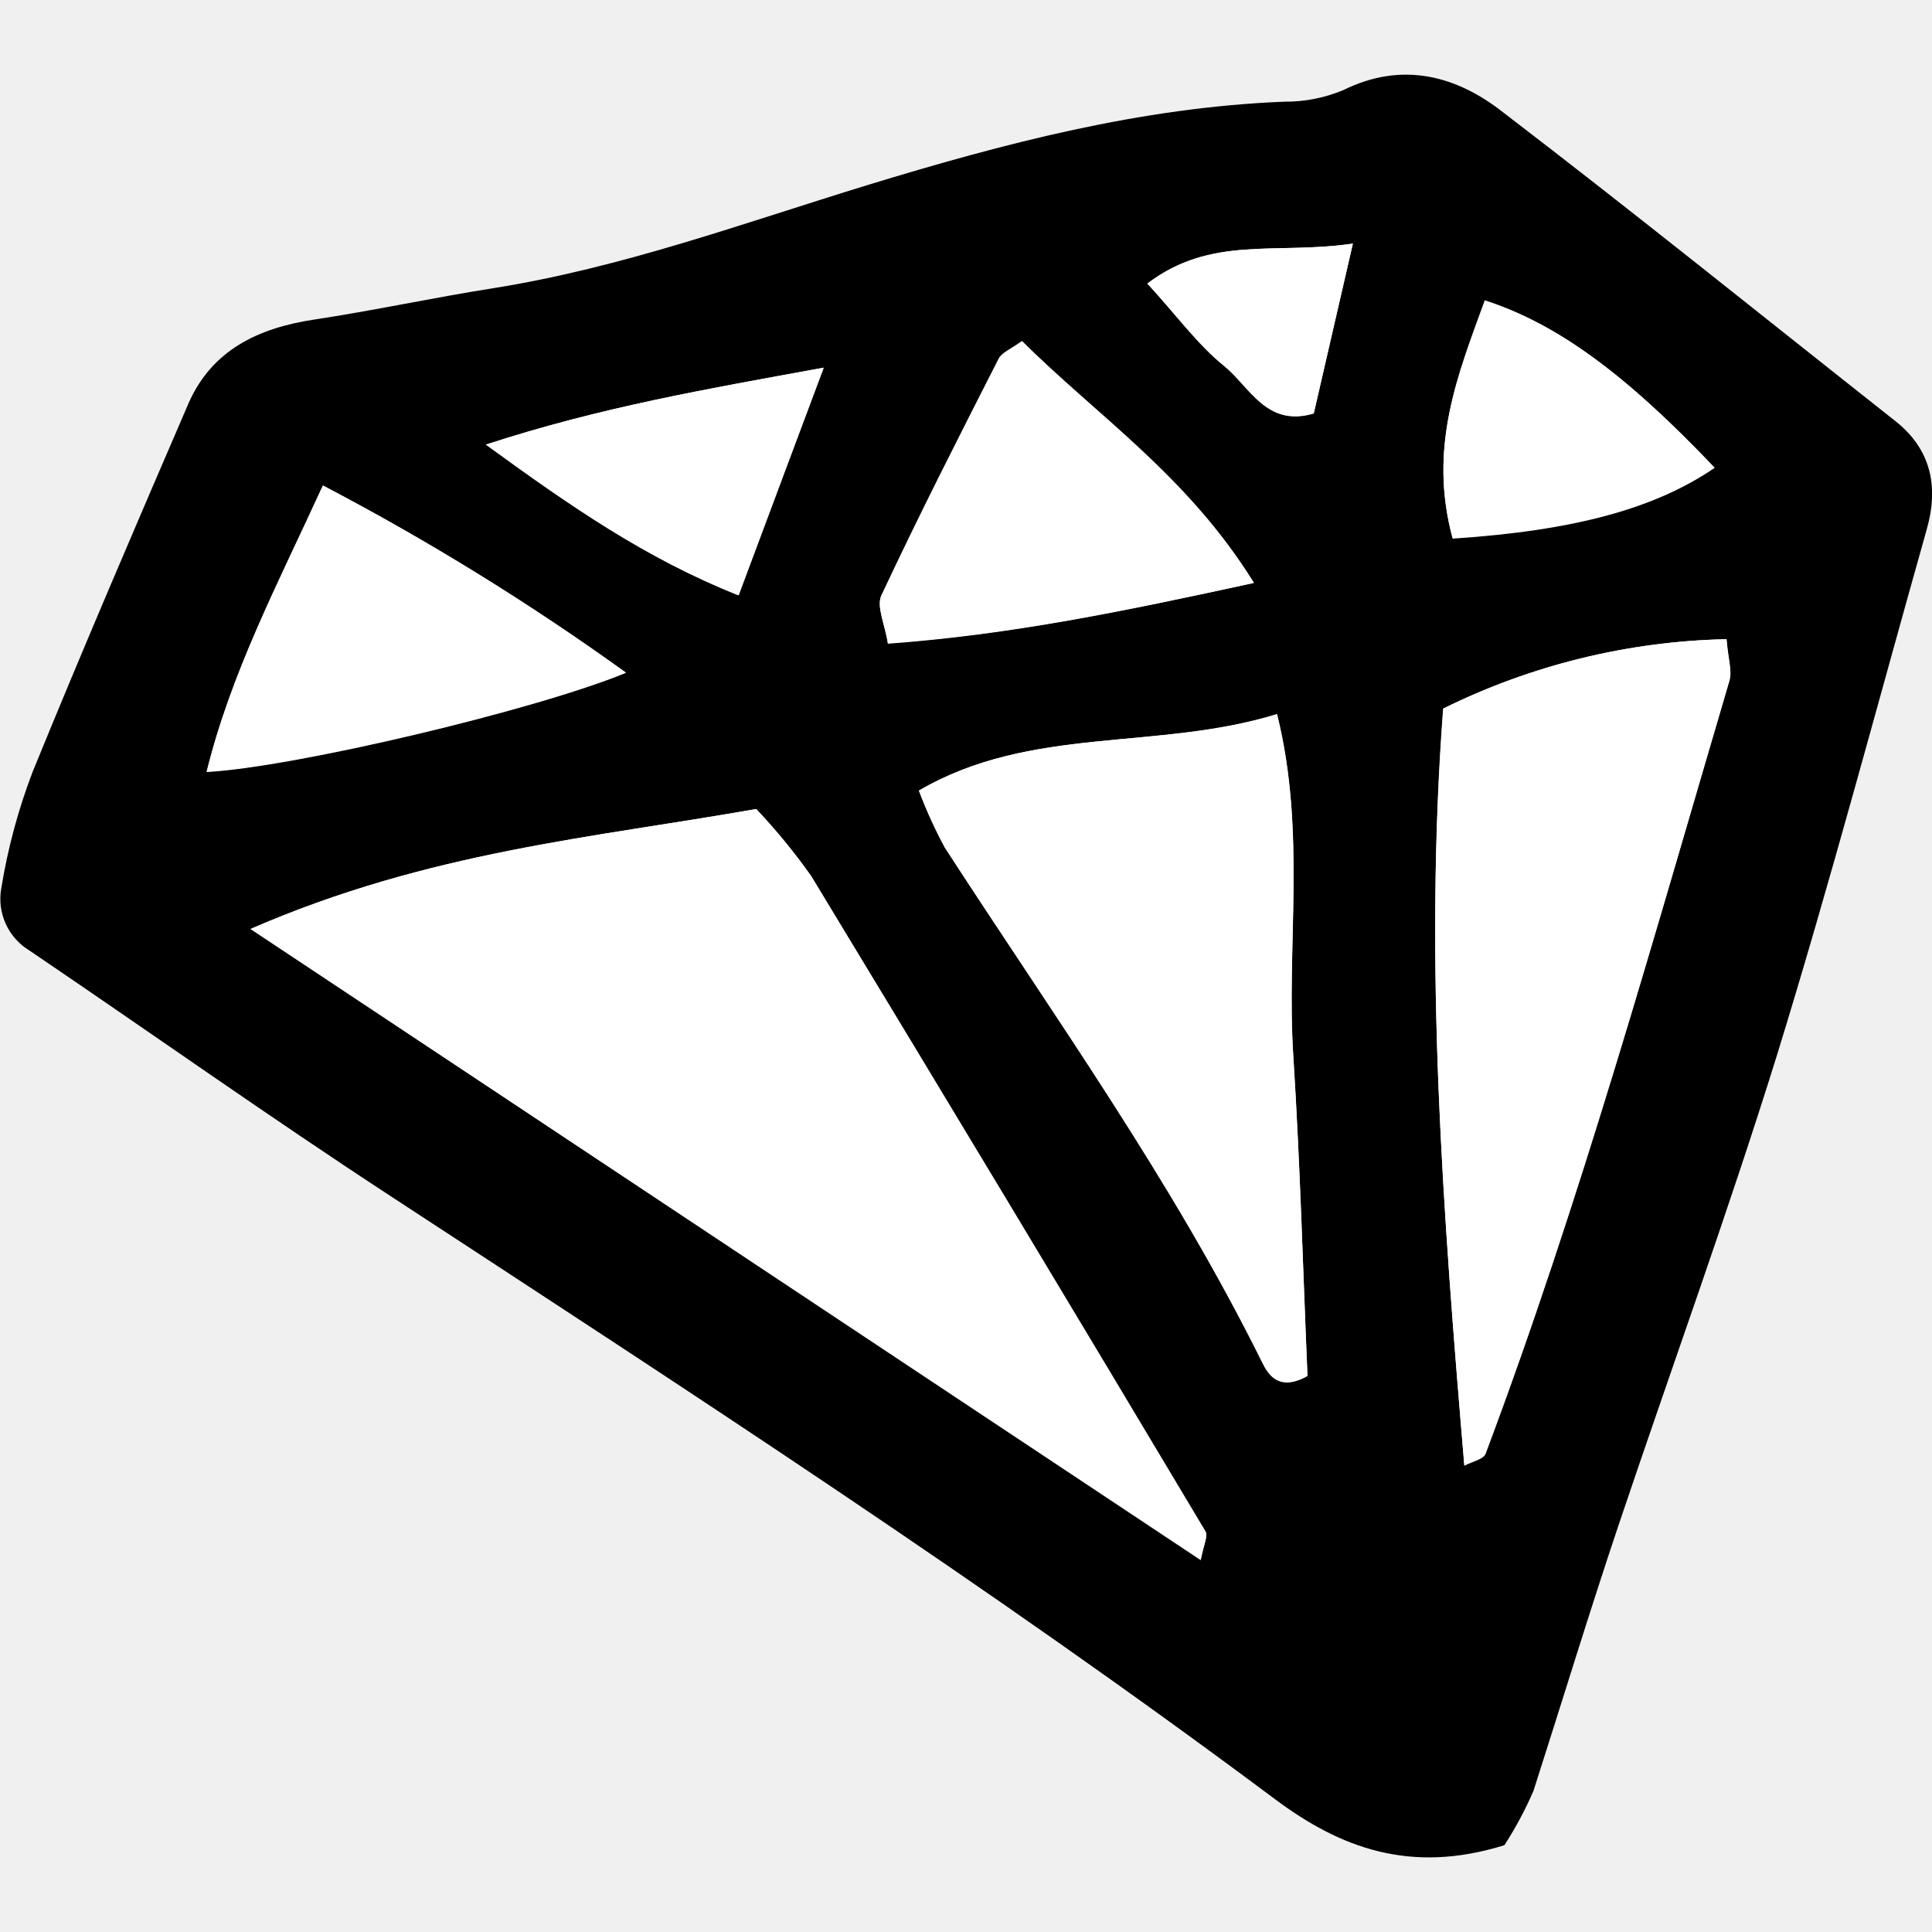
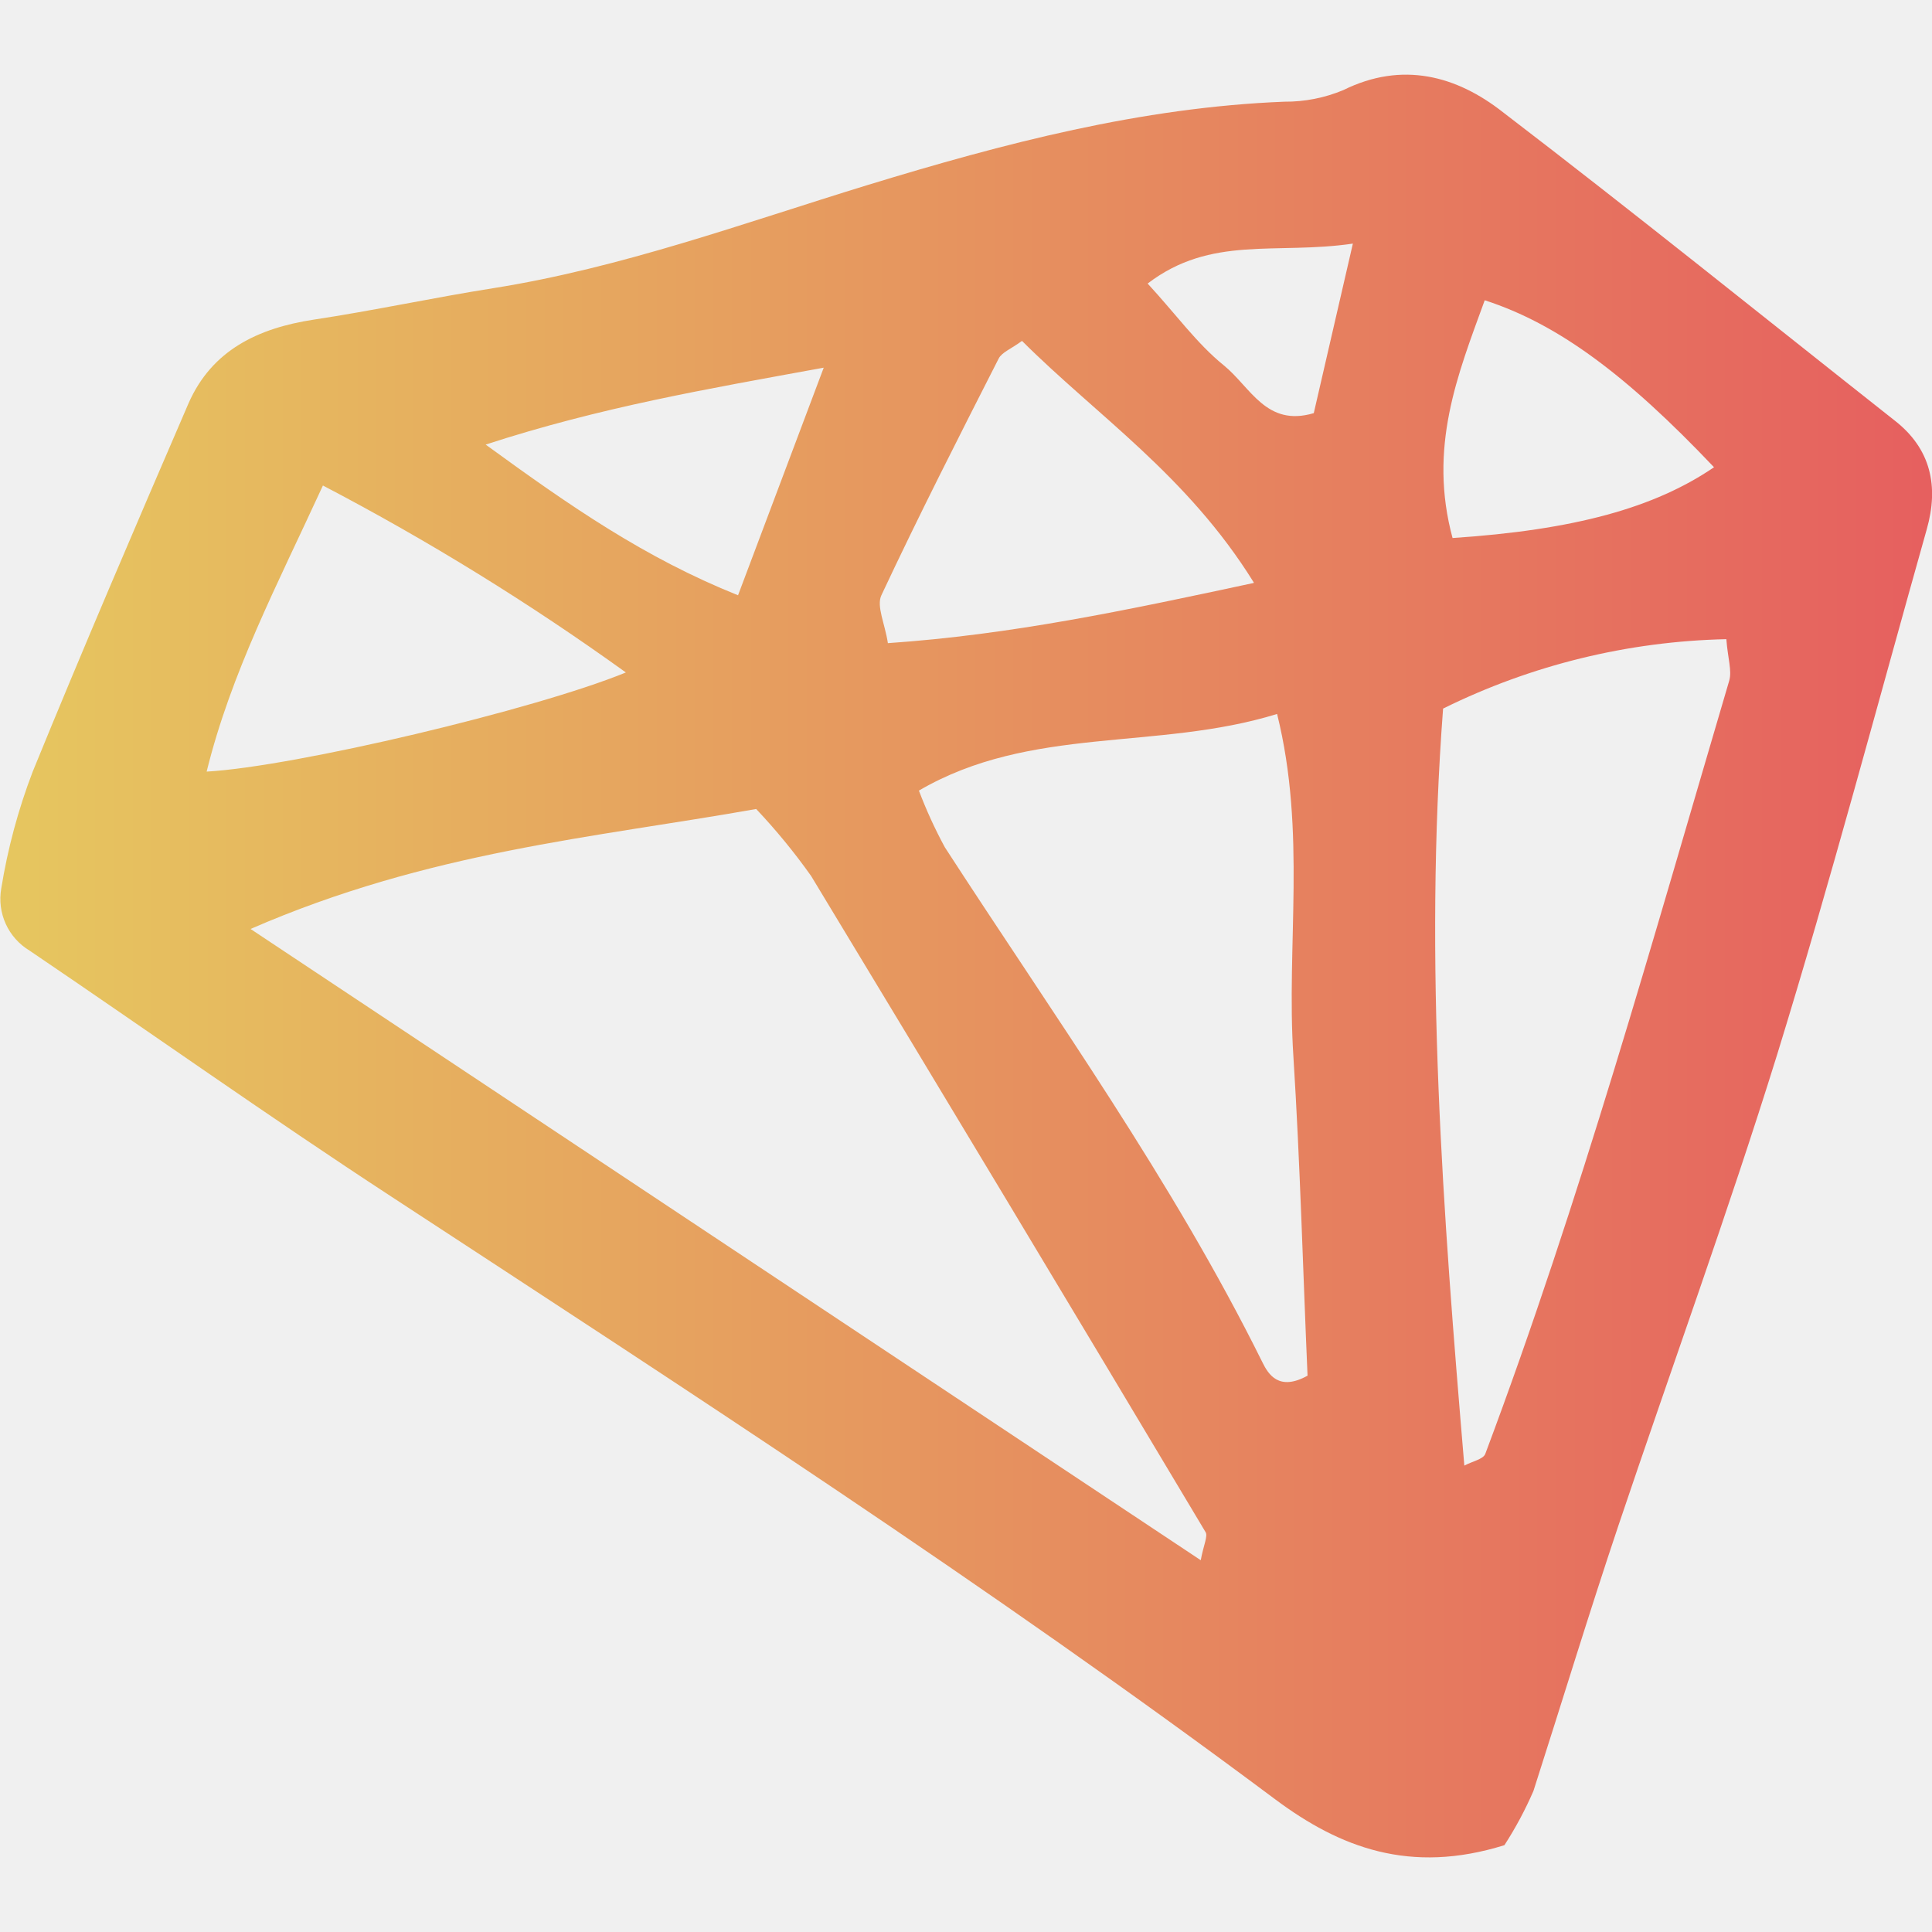
<svg xmlns="http://www.w3.org/2000/svg" width="800px" height="800px" viewBox="0 -5.28 136.41 136.41">
  <defs>
-     <style>.cls-1{fill:#ffffff;}</style>
+     <linearGradient id="linear" x1="0%" y1="0%" x2="100%" y2="0%">
+       <stop offset="0%" stop-color="#e6c75f" />
+       <stop offset="100%" stop-color="#e65f5f" />
+     </linearGradient>
  </defs>
-   <g id="Layer_2" data-name="Layer 2">
-     <g id="Layer_1-2" data-name="Layer 1">
-       <path d="M106.22,125c-6.67,2.08-11.62.16-16.16-3.22C69.85,106.69,48.71,93,27.62,79.2,19,73.57,10.61,67.61,2.09,61.84a4.26,4.26,0,0,1-2-4.4A41.66,41.66,0,0,1,2.31,49.2c3.56-8.72,7.28-17.38,11-26,1.65-3.76,4.91-5.31,8.83-5.91,4.24-.64,8.44-1.55,12.67-2.22,9.09-1.44,17.69-4.6,26.43-7.28C70.89,4.84,80.57,2.3,90.68,1.9a10.59,10.59,0,0,0,4.17-.82c4.17-2.06,8-1,11.25,1.55,9.32,7.13,18.45,14.5,27.66,21.77,2.58,2,3.14,4.66,2.28,7.69-3.49,12.38-6.78,24.82-10.57,37.11C122,80.36,118,91.34,114.27,102.43c-2.09,6.23-4,12.51-6,18.74A26.31,26.31,0,0,1,106.22,125ZM17.69,60.31l67.09,44.57c.19-1.06.53-1.72.33-2Q71.25,79.67,57.27,56.57a43.41,43.41,0,0,0-3.88-4.73C41.88,53.88,30.31,54.82,17.69,60.31Zm47.19-9.77a32.46,32.46,0,0,0,1.83,4c7.74,11.95,16.07,23.54,22.42,36.36.42.86,1.17,2.07,3.19.95-.32-7.32-.52-14.95-1-22.55-.51-7.84.93-15.8-1.15-24.17C81.68,47.75,72.79,45.92,64.88,50.54ZM103.39,98.2c.58-.31,1.34-.45,1.48-.83,6.71-17.88,11.82-36.28,17.22-54.58.21-.72-.1-1.59-.2-2.94a47.42,47.42,0,0,0-20,4.9C100.53,62.68,101.89,80.41,103.39,98.2ZM22.8,29c-3.25,7.07-6.48,13.2-8.21,20.2,6.22-.35,23.18-4.37,29.6-7A176.93,176.93,0,0,0,22.8,29Zm65.72,6.84c-4.69-7.56-11.09-11.79-16.36-17.05-.78.57-1.43.81-1.65,1.25-2.82,5.54-5.64,11.08-8.28,16.71-.36.77.25,2,.46,3.38C71.4,39.53,79.39,37.84,88.52,35.88Zm14-3.13c8.65-.57,14.29-2.13,18.5-5-6.18-6.51-11-10.11-16.19-11.79C102.91,21.19,100.82,26.33,102.57,32.75ZM58.16,20.68c-8.31,1.52-15.72,2.78-23.87,5.43,6,4.37,11.24,8,17.82,10.64Zm37.36-8.76c-5.44.8-10-.61-14.49,2.82,2,2.17,3.47,4.23,5.37,5.77s3,4.38,6.36,3.38Z" />
-       <path class="cls-1" d="M17.69,60.31c12.62-5.49,24.19-6.43,35.7-8.47a43.41,43.41,0,0,1,3.88,4.73q14,23.07,27.84,46.26c.2.33-.14,1-.33,2Z" />
-       <path class="cls-1" d="M64.88,50.54c7.91-4.62,16.8-2.79,25.28-5.38,2.08,8.37.64,16.33,1.15,24.17.49,7.6.69,15.23,1,22.55-2,1.12-2.77-.09-3.19-.95C82.78,78.11,74.45,66.52,66.71,54.57A32.46,32.46,0,0,1,64.88,50.54Z" />
-       <path class="cls-1" d="M103.39,98.2c-1.5-17.79-2.86-35.52-1.48-53.45a47.42,47.42,0,0,1,20-4.9c.1,1.35.41,2.22.2,2.94-5.4,18.3-10.51,36.7-17.22,54.58C104.73,97.75,104,97.89,103.39,98.2Z" />
-       <path class="cls-1" d="M22.8,29A176.93,176.93,0,0,1,44.19,42.23c-6.42,2.64-23.38,6.66-29.6,7C16.32,42.24,19.55,36.11,22.8,29Z" />
-       <path class="cls-1" d="M88.52,35.88c-9.13,2-17.12,3.65-25.83,4.29-.21-1.37-.82-2.61-.46-3.38,2.64-5.63,5.46-11.17,8.28-16.71.22-.44.87-.68,1.65-1.25C77.43,24.09,83.83,28.32,88.52,35.88Z" />
-       <path class="cls-1" d="M102.57,32.75c-1.75-6.42.34-11.56,2.31-16.79,5.14,1.68,10,5.28,16.19,11.79C116.86,30.62,111.22,32.18,102.57,32.75Z" />
-       <path class="cls-1" d="M58.16,20.68l-6,16.07c-6.58-2.61-11.79-6.27-17.82-10.64C42.44,23.46,49.85,22.2,58.16,20.68Z" />
-       <path class="cls-1" d="M95.52,11.92l-2.76,12c-3.37,1-4.55-1.93-6.36-3.38S83,16.91,81,14.74C85.54,11.31,90.08,12.72,95.52,11.92Z" />
-     </g>
-   </g>
+   <path fill="url(#linear)" d="M106.22,125c-6.67,2.08-11.62.16-16.16-3.22C69.85,106.69,48.71,93,27.62,79.2,19,73.57,10.61,67.61,2.09,61.84a4.26,4.26,0,0,1-2-4.4A41.66,41.66,0,0,1,2.31,49.2c3.56-8.72,7.28-17.38,11-26,1.65-3.76,4.91-5.31,8.83-5.91,4.24-.64,8.44-1.55,12.67-2.22,9.09-1.44,17.69-4.6,26.43-7.28C70.89,4.84,80.57,2.3,90.68,1.9a10.59,10.59,0,0,0,4.17-.82c4.17-2.06,8-1,11.25,1.55,9.32,7.13,18.45,14.5,27.66,21.77,2.58,2,3.14,4.66,2.28,7.69-3.49,12.38-6.78,24.82-10.57,37.11C122,80.36,118,91.34,114.27,102.43c-2.09,6.23-4,12.51-6,18.74A26.31,26.31,0,0,1,106.22,125ZM17.69,60.31l67.09,44.57c.19-1.06.53-1.72.33-2Q71.25,79.67,57.27,56.57a43.41,43.41,0,0,0-3.88-4.73C41.88,53.88,30.31,54.82,17.69,60.31Zm47.19-9.77a32.46,32.46,0,0,0,1.83,4c7.74,11.95,16.07,23.54,22.42,36.36.42.86,1.17,2.07,3.19.95-.32-7.32-.52-14.95-1-22.55-.51-7.84.93-15.8-1.15-24.17C81.68,47.75,72.79,45.92,64.88,50.54ZM103.39,98.2c.58-.31,1.34-.45,1.48-.83,6.71-17.88,11.82-36.28,17.22-54.58.21-.72-.1-1.59-.2-2.94a47.42,47.42,0,0,0-20,4.9C100.53,62.68,101.89,80.41,103.39,98.2ZM22.8,29c-3.25,7.07-6.48,13.2-8.21,20.2,6.22-.35,23.18-4.37,29.6-7A176.93,176.93,0,0,0,22.8,29Zm65.72,6.84c-4.69-7.56-11.09-11.79-16.36-17.05-.78.57-1.43.81-1.65,1.25-2.82,5.54-5.64,11.08-8.28,16.71-.36.77.25,2,.46,3.38C71.4,39.53,79.39,37.84,88.52,35.88Zm14-3.13c8.65-.57,14.29-2.13,18.5-5-6.18-6.51-11-10.11-16.19-11.79C102.91,21.19,100.82,26.33,102.57,32.75ZM58.16,20.68c-8.31,1.52-15.72,2.78-23.87,5.43,6,4.37,11.24,8,17.82,10.64Zm37.36-8.76c-5.44.8-10-.61-14.49,2.82,2,2.17,3.47,4.23,5.37,5.77s3,4.38,6.36,3.38Z" />
</svg>
